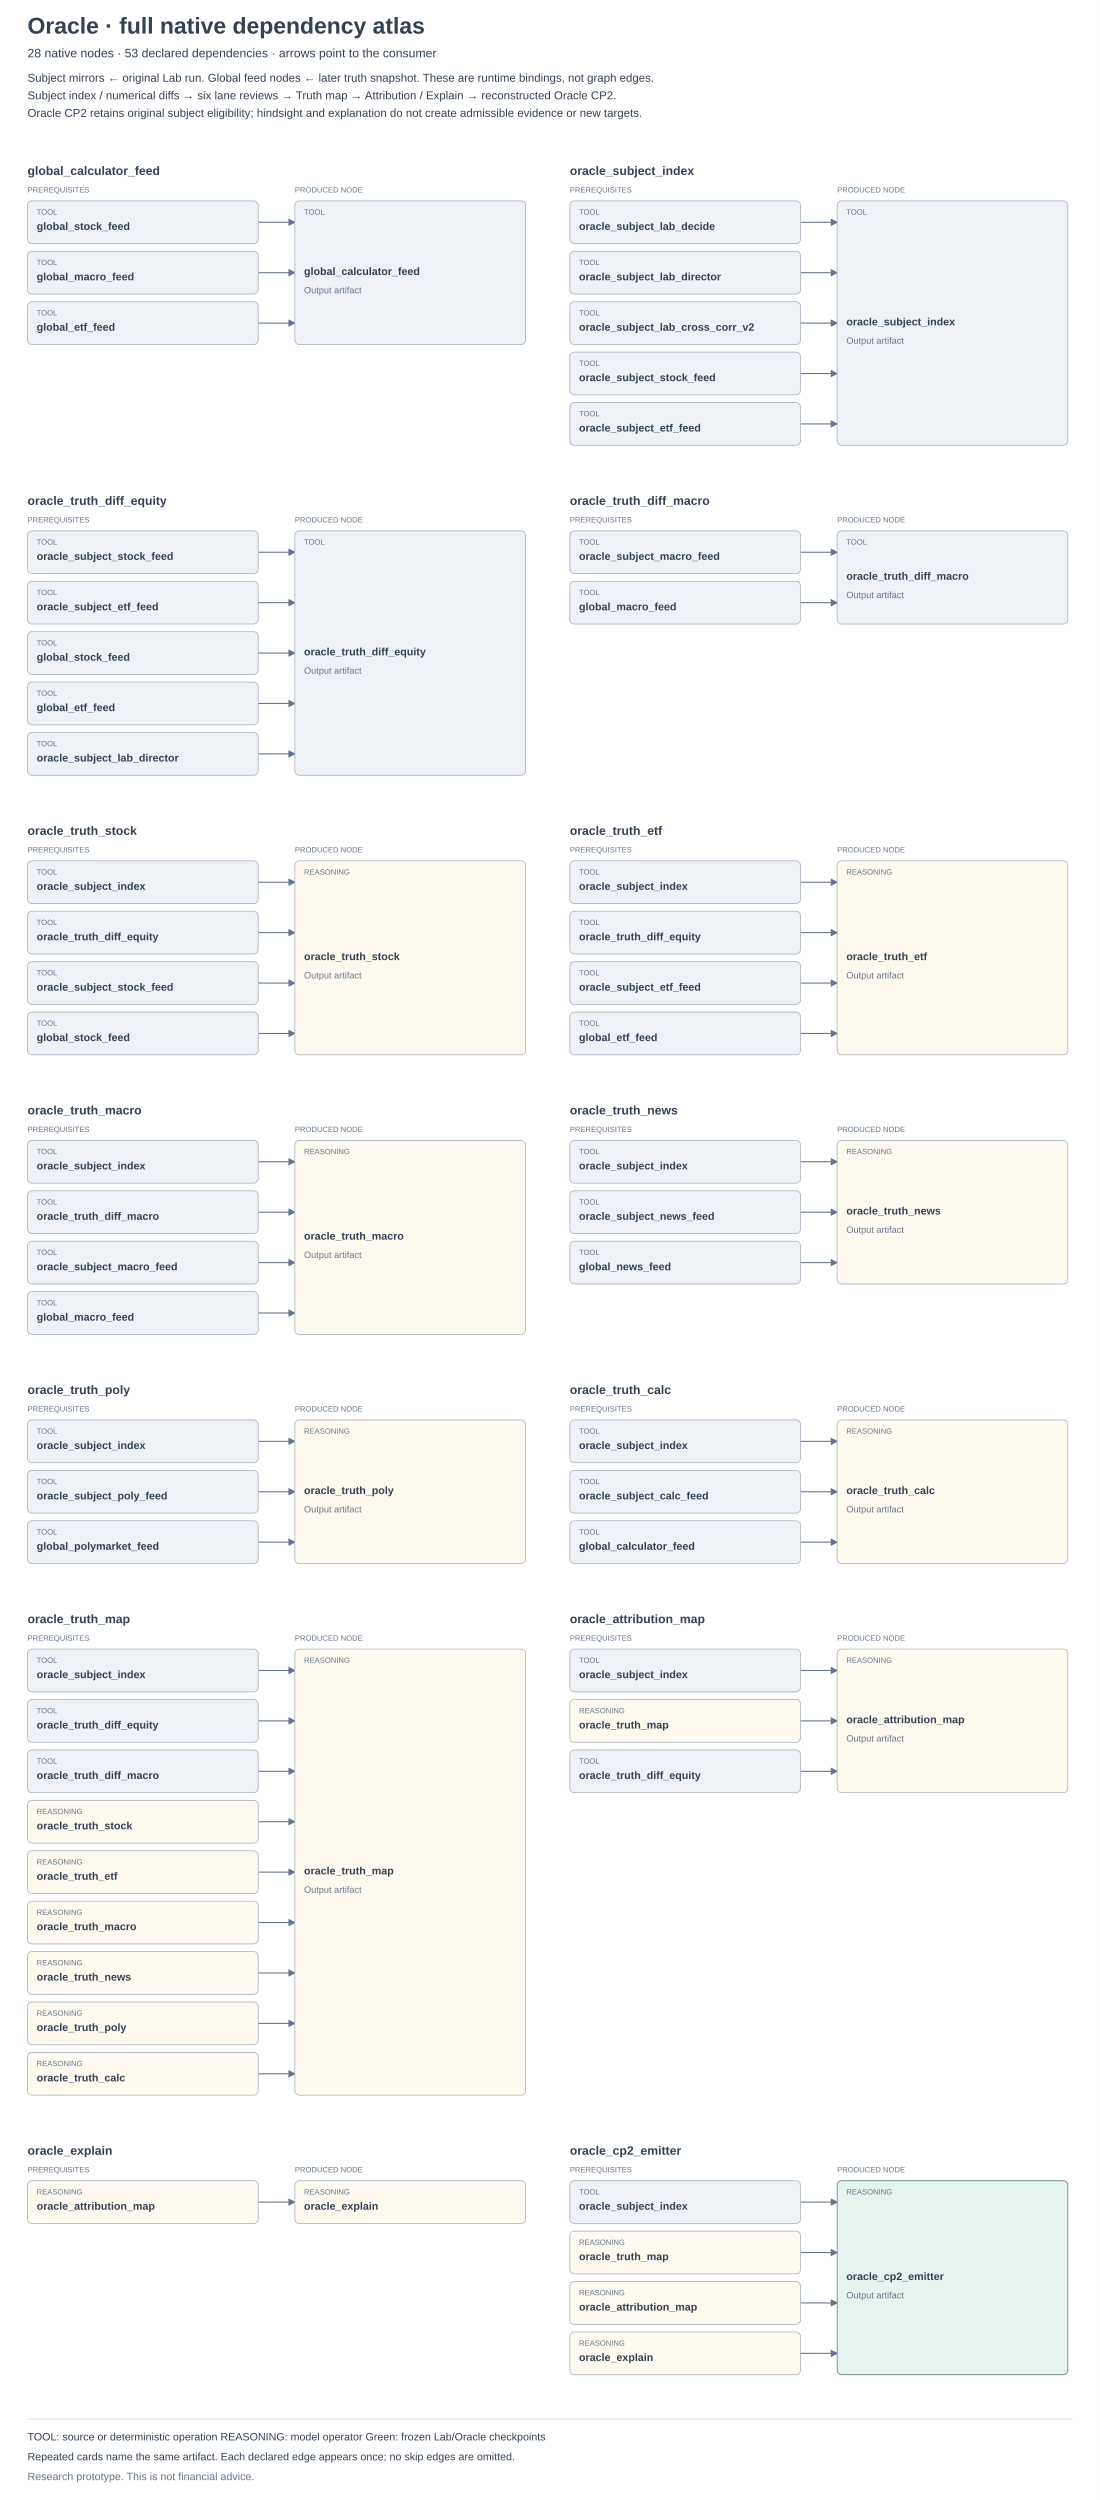
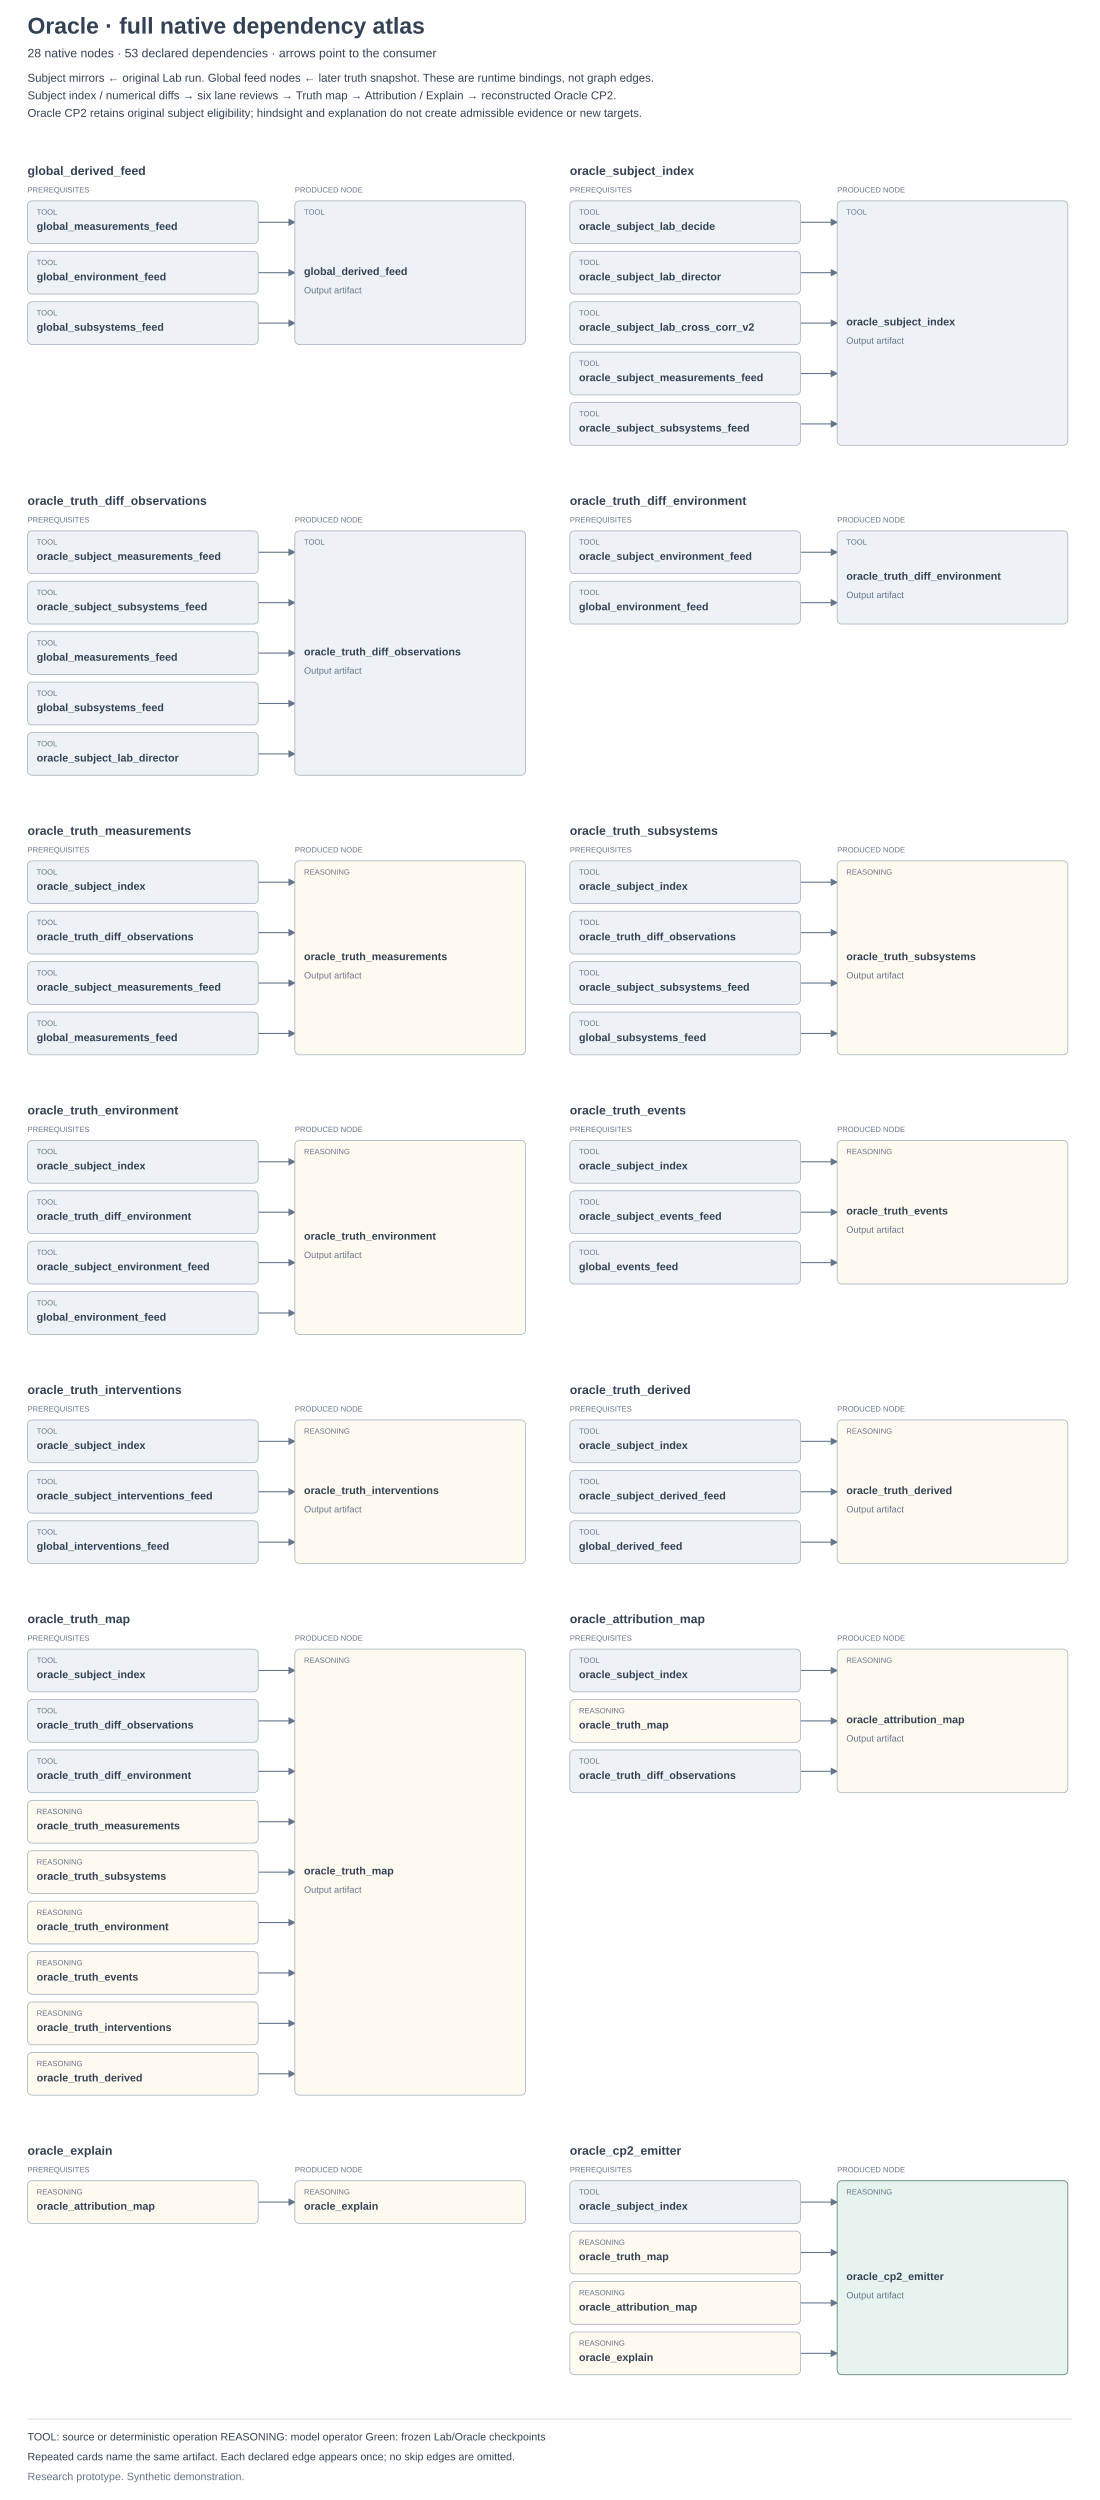
<svg xmlns="http://www.w3.org/2000/svg" width="1440" height="3273" viewBox="0 0 1440 3273" role="img" aria-labelledby="oracle-detail-title oracle-detail-desc">
  <defs>
    <marker id="arrow" markerWidth="7" markerHeight="7" refX="6" refY="3.5" orient="auto">
      <path d="M 0 0 L 7 3.5 L 0 7 Z" fill="#64748b" />
    </marker>
  </defs>
  <style>text{font-family:Arial,Helvetica,sans-serif}.dependency{fill:none;stroke:#64748b;stroke-width:1.4}.dependency:hover{stroke:#145b48;stroke-width:3}</style>
  <rect width="1440" height="3273" fill="#ffffff" />
  <text x="36" y="44" font-size="30" font-weight="600" fill="#334155">Oracle · full native dependency atlas</text>
  <text x="36" y="75" font-size="16" font-weight="normal" fill="#334155">28 native nodes · 53 declared dependencies · arrows point to the consumer</text>
  <text x="36" y="107" font-size="15" font-weight="normal" fill="#334155">Subject mirrors ← original Lab run. Global feed nodes ← later truth snapshot. These are runtime bindings, not graph edges.</text>
  <text x="36" y="130" font-size="15" font-weight="normal" fill="#334155">Subject index / numerical diffs → six lane reviews → Truth map → Attribution / Explain → reconstructed Oracle CP2.</text>
  <text x="36" y="153" font-size="15" font-weight="normal" fill="#334155">Oracle CP2 retains original subject eligibility; hindsight and explanation do not create admissible evidence or new targets.</text>
-   <text x="36" y="229" font-size="16" font-weight="600" fill="#334155">global_calculator_feed</text>
+   <text x="36" y="229" font-size="16" font-weight="600" fill="#334155">global_derived_feed</text>
  <text x="36" y="252" font-size="10" font-weight="normal" fill="#64748b">PREREQUISITES</text>
  <text x="386" y="252" font-size="10" font-weight="normal" fill="#64748b">PRODUCED NODE</text>
-   <path data-from="global_stock_feed" data-to="global_calculator_feed" d="M 338 291 H 386" class="dependency" marker-end="url(#arrow)" />
-   <path data-from="global_macro_feed" data-to="global_calculator_feed" d="M 338 357 H 386" class="dependency" marker-end="url(#arrow)" />
-   <path data-from="global_etf_feed" data-to="global_calculator_feed" d="M 338 423 H 386" class="dependency" marker-end="url(#arrow)" />
-   <g data-node="global_stock_feed">
+   <path data-from="global_measurements_feed" data-to="global_derived_feed" d="M 338 291 H 386" class="dependency" marker-end="url(#arrow)" />
+   <path data-from="global_environment_feed" data-to="global_derived_feed" d="M 338 357 H 386" class="dependency" marker-end="url(#arrow)" />
+   <path data-from="global_subsystems_feed" data-to="global_derived_feed" d="M 338 423 H 386" class="dependency" marker-end="url(#arrow)" />
+   <g data-node="global_measurements_feed">
    <rect x="36" y="263" width="302" height="56" rx="6" fill="#eef2f6" stroke="#a5afbd" />
    <text x="48" y="281" font-size="10" font-weight="normal" fill="#64748b">TOOL</text>
-     <text x="48" y="301.0" font-size="14" font-weight="600" fill="#334155">global_stock_feed</text>
-   </g>
-   <g data-node="global_macro_feed">
+     <text x="48" y="301.0" font-size="14" font-weight="600" fill="#334155">global_measurements_feed</text>
+   </g>
+   <g data-node="global_environment_feed">
    <rect x="36" y="329" width="302" height="56" rx="6" fill="#eef2f6" stroke="#a5afbd" />
    <text x="48" y="347" font-size="10" font-weight="normal" fill="#64748b">TOOL</text>
-     <text x="48" y="367.0" font-size="14" font-weight="600" fill="#334155">global_macro_feed</text>
-   </g>
-   <g data-node="global_etf_feed">
+     <text x="48" y="367.0" font-size="14" font-weight="600" fill="#334155">global_environment_feed</text>
+   </g>
+   <g data-node="global_subsystems_feed">
    <rect x="36" y="395" width="302" height="56" rx="6" fill="#eef2f6" stroke="#a5afbd" />
    <text x="48" y="413" font-size="10" font-weight="normal" fill="#64748b">TOOL</text>
-     <text x="48" y="433.0" font-size="14" font-weight="600" fill="#334155">global_etf_feed</text>
-   </g>
-   <g data-node="global_calculator_feed">
+     <text x="48" y="433.0" font-size="14" font-weight="600" fill="#334155">global_subsystems_feed</text>
+   </g>
+   <g data-node="global_derived_feed">
    <rect x="386" y="263" width="302" height="188" rx="6" fill="#eef2f6" stroke="#a5afbd" />
    <text x="398" y="281" font-size="10" font-weight="normal" fill="#64748b">TOOL</text>
-     <text x="398" y="360.0" font-size="14" font-weight="600" fill="#334155">global_calculator_feed</text>
+     <text x="398" y="360.0" font-size="14" font-weight="600" fill="#334155">global_derived_feed</text>
    <text x="398" y="384.0" font-size="12" font-weight="normal" fill="#64748b">Output artifact</text>
  </g>
  <text x="746" y="229" font-size="16" font-weight="600" fill="#334155">oracle_subject_index</text>
  <text x="746" y="252" font-size="10" font-weight="normal" fill="#64748b">PREREQUISITES</text>
  <text x="1096" y="252" font-size="10" font-weight="normal" fill="#64748b">PRODUCED NODE</text>
  <path data-from="oracle_subject_lab_decide" data-to="oracle_subject_index" d="M 1048 291 H 1096" class="dependency" marker-end="url(#arrow)" />
  <path data-from="oracle_subject_lab_director" data-to="oracle_subject_index" d="M 1048 357 H 1096" class="dependency" marker-end="url(#arrow)" />
  <path data-from="oracle_subject_lab_cross_corr_v2" data-to="oracle_subject_index" d="M 1048 423 H 1096" class="dependency" marker-end="url(#arrow)" />
-   <path data-from="oracle_subject_stock_feed" data-to="oracle_subject_index" d="M 1048 489 H 1096" class="dependency" marker-end="url(#arrow)" />
-   <path data-from="oracle_subject_etf_feed" data-to="oracle_subject_index" d="M 1048 555 H 1096" class="dependency" marker-end="url(#arrow)" />
+   <path data-from="oracle_subject_measurements_feed" data-to="oracle_subject_index" d="M 1048 489 H 1096" class="dependency" marker-end="url(#arrow)" />
+   <path data-from="oracle_subject_subsystems_feed" data-to="oracle_subject_index" d="M 1048 555 H 1096" class="dependency" marker-end="url(#arrow)" />
  <g data-node="oracle_subject_lab_decide">
    <rect x="746" y="263" width="302" height="56" rx="6" fill="#eef2f6" stroke="#a5afbd" />
    <text x="758" y="281" font-size="10" font-weight="normal" fill="#64748b">TOOL</text>
    <text x="758" y="301.0" font-size="14" font-weight="600" fill="#334155">oracle_subject_lab_decide</text>
  </g>
  <g data-node="oracle_subject_lab_director">
    <rect x="746" y="329" width="302" height="56" rx="6" fill="#eef2f6" stroke="#a5afbd" />
    <text x="758" y="347" font-size="10" font-weight="normal" fill="#64748b">TOOL</text>
    <text x="758" y="367.0" font-size="14" font-weight="600" fill="#334155">oracle_subject_lab_director</text>
  </g>
  <g data-node="oracle_subject_lab_cross_corr_v2">
    <rect x="746" y="395" width="302" height="56" rx="6" fill="#eef2f6" stroke="#a5afbd" />
    <text x="758" y="413" font-size="10" font-weight="normal" fill="#64748b">TOOL</text>
    <text x="758" y="433.0" font-size="14" font-weight="600" fill="#334155">oracle_subject_lab_cross_corr_v2</text>
  </g>
-   <g data-node="oracle_subject_stock_feed">
+   <g data-node="oracle_subject_measurements_feed">
    <rect x="746" y="461" width="302" height="56" rx="6" fill="#eef2f6" stroke="#a5afbd" />
    <text x="758" y="479" font-size="10" font-weight="normal" fill="#64748b">TOOL</text>
-     <text x="758" y="499.0" font-size="14" font-weight="600" fill="#334155">oracle_subject_stock_feed</text>
-   </g>
-   <g data-node="oracle_subject_etf_feed">
+     <text x="758" y="499.0" font-size="14" font-weight="600" fill="#334155">oracle_subject_measurements_feed</text>
+   </g>
+   <g data-node="oracle_subject_subsystems_feed">
    <rect x="746" y="527" width="302" height="56" rx="6" fill="#eef2f6" stroke="#a5afbd" />
    <text x="758" y="545" font-size="10" font-weight="normal" fill="#64748b">TOOL</text>
-     <text x="758" y="565.0" font-size="14" font-weight="600" fill="#334155">oracle_subject_etf_feed</text>
+     <text x="758" y="565.0" font-size="14" font-weight="600" fill="#334155">oracle_subject_subsystems_feed</text>
  </g>
  <g data-node="oracle_subject_index">
    <rect x="1096" y="263" width="302" height="320" rx="6" fill="#eef2f6" stroke="#a5afbd" />
    <text x="1108" y="281" font-size="10" font-weight="normal" fill="#64748b">TOOL</text>
    <text x="1108" y="426.0" font-size="14" font-weight="600" fill="#334155">oracle_subject_index</text>
    <text x="1108" y="450.0" font-size="12" font-weight="normal" fill="#64748b">Output artifact</text>
  </g>
-   <text x="36" y="661" font-size="16" font-weight="600" fill="#334155">oracle_truth_diff_equity</text>
+   <text x="36" y="661" font-size="16" font-weight="600" fill="#334155">oracle_truth_diff_observations</text>
  <text x="36" y="684" font-size="10" font-weight="normal" fill="#64748b">PREREQUISITES</text>
  <text x="386" y="684" font-size="10" font-weight="normal" fill="#64748b">PRODUCED NODE</text>
-   <path data-from="oracle_subject_stock_feed" data-to="oracle_truth_diff_equity" d="M 338 723 H 386" class="dependency" marker-end="url(#arrow)" />
-   <path data-from="oracle_subject_etf_feed" data-to="oracle_truth_diff_equity" d="M 338 789 H 386" class="dependency" marker-end="url(#arrow)" />
-   <path data-from="global_stock_feed" data-to="oracle_truth_diff_equity" d="M 338 855 H 386" class="dependency" marker-end="url(#arrow)" />
-   <path data-from="global_etf_feed" data-to="oracle_truth_diff_equity" d="M 338 921 H 386" class="dependency" marker-end="url(#arrow)" />
-   <path data-from="oracle_subject_lab_director" data-to="oracle_truth_diff_equity" d="M 338 987 H 386" class="dependency" marker-end="url(#arrow)" />
-   <g data-node="oracle_subject_stock_feed">
+   <path data-from="oracle_subject_measurements_feed" data-to="oracle_truth_diff_observations" d="M 338 723 H 386" class="dependency" marker-end="url(#arrow)" />
+   <path data-from="oracle_subject_subsystems_feed" data-to="oracle_truth_diff_observations" d="M 338 789 H 386" class="dependency" marker-end="url(#arrow)" />
+   <path data-from="global_measurements_feed" data-to="oracle_truth_diff_observations" d="M 338 855 H 386" class="dependency" marker-end="url(#arrow)" />
+   <path data-from="global_subsystems_feed" data-to="oracle_truth_diff_observations" d="M 338 921 H 386" class="dependency" marker-end="url(#arrow)" />
+   <path data-from="oracle_subject_lab_director" data-to="oracle_truth_diff_observations" d="M 338 987 H 386" class="dependency" marker-end="url(#arrow)" />
+   <g data-node="oracle_subject_measurements_feed">
    <rect x="36" y="695" width="302" height="56" rx="6" fill="#eef2f6" stroke="#a5afbd" />
    <text x="48" y="713" font-size="10" font-weight="normal" fill="#64748b">TOOL</text>
-     <text x="48" y="733.0" font-size="14" font-weight="600" fill="#334155">oracle_subject_stock_feed</text>
-   </g>
-   <g data-node="oracle_subject_etf_feed">
+     <text x="48" y="733.0" font-size="14" font-weight="600" fill="#334155">oracle_subject_measurements_feed</text>
+   </g>
+   <g data-node="oracle_subject_subsystems_feed">
    <rect x="36" y="761" width="302" height="56" rx="6" fill="#eef2f6" stroke="#a5afbd" />
    <text x="48" y="779" font-size="10" font-weight="normal" fill="#64748b">TOOL</text>
-     <text x="48" y="799.0" font-size="14" font-weight="600" fill="#334155">oracle_subject_etf_feed</text>
-   </g>
-   <g data-node="global_stock_feed">
+     <text x="48" y="799.0" font-size="14" font-weight="600" fill="#334155">oracle_subject_subsystems_feed</text>
+   </g>
+   <g data-node="global_measurements_feed">
    <rect x="36" y="827" width="302" height="56" rx="6" fill="#eef2f6" stroke="#a5afbd" />
    <text x="48" y="845" font-size="10" font-weight="normal" fill="#64748b">TOOL</text>
-     <text x="48" y="865.0" font-size="14" font-weight="600" fill="#334155">global_stock_feed</text>
-   </g>
-   <g data-node="global_etf_feed">
+     <text x="48" y="865.0" font-size="14" font-weight="600" fill="#334155">global_measurements_feed</text>
+   </g>
+   <g data-node="global_subsystems_feed">
    <rect x="36" y="893" width="302" height="56" rx="6" fill="#eef2f6" stroke="#a5afbd" />
    <text x="48" y="911" font-size="10" font-weight="normal" fill="#64748b">TOOL</text>
-     <text x="48" y="931.0" font-size="14" font-weight="600" fill="#334155">global_etf_feed</text>
+     <text x="48" y="931.0" font-size="14" font-weight="600" fill="#334155">global_subsystems_feed</text>
  </g>
  <g data-node="oracle_subject_lab_director">
    <rect x="36" y="959" width="302" height="56" rx="6" fill="#eef2f6" stroke="#a5afbd" />
    <text x="48" y="977" font-size="10" font-weight="normal" fill="#64748b">TOOL</text>
    <text x="48" y="997.0" font-size="14" font-weight="600" fill="#334155">oracle_subject_lab_director</text>
  </g>
-   <g data-node="oracle_truth_diff_equity">
+   <g data-node="oracle_truth_diff_observations">
    <rect x="386" y="695" width="302" height="320" rx="6" fill="#eef2f6" stroke="#a5afbd" />
    <text x="398" y="713" font-size="10" font-weight="normal" fill="#64748b">TOOL</text>
-     <text x="398" y="858.0" font-size="14" font-weight="600" fill="#334155">oracle_truth_diff_equity</text>
+     <text x="398" y="858.0" font-size="14" font-weight="600" fill="#334155">oracle_truth_diff_observations</text>
    <text x="398" y="882.0" font-size="12" font-weight="normal" fill="#64748b">Output artifact</text>
  </g>
-   <text x="746" y="661" font-size="16" font-weight="600" fill="#334155">oracle_truth_diff_macro</text>
+   <text x="746" y="661" font-size="16" font-weight="600" fill="#334155">oracle_truth_diff_environment</text>
  <text x="746" y="684" font-size="10" font-weight="normal" fill="#64748b">PREREQUISITES</text>
  <text x="1096" y="684" font-size="10" font-weight="normal" fill="#64748b">PRODUCED NODE</text>
-   <path data-from="oracle_subject_macro_feed" data-to="oracle_truth_diff_macro" d="M 1048 723 H 1096" class="dependency" marker-end="url(#arrow)" />
-   <path data-from="global_macro_feed" data-to="oracle_truth_diff_macro" d="M 1048 789 H 1096" class="dependency" marker-end="url(#arrow)" />
-   <g data-node="oracle_subject_macro_feed">
+   <path data-from="oracle_subject_environment_feed" data-to="oracle_truth_diff_environment" d="M 1048 723 H 1096" class="dependency" marker-end="url(#arrow)" />
+   <path data-from="global_environment_feed" data-to="oracle_truth_diff_environment" d="M 1048 789 H 1096" class="dependency" marker-end="url(#arrow)" />
+   <g data-node="oracle_subject_environment_feed">
    <rect x="746" y="695" width="302" height="56" rx="6" fill="#eef2f6" stroke="#a5afbd" />
    <text x="758" y="713" font-size="10" font-weight="normal" fill="#64748b">TOOL</text>
-     <text x="758" y="733.0" font-size="14" font-weight="600" fill="#334155">oracle_subject_macro_feed</text>
-   </g>
-   <g data-node="global_macro_feed">
+     <text x="758" y="733.0" font-size="14" font-weight="600" fill="#334155">oracle_subject_environment_feed</text>
+   </g>
+   <g data-node="global_environment_feed">
    <rect x="746" y="761" width="302" height="56" rx="6" fill="#eef2f6" stroke="#a5afbd" />
    <text x="758" y="779" font-size="10" font-weight="normal" fill="#64748b">TOOL</text>
-     <text x="758" y="799.0" font-size="14" font-weight="600" fill="#334155">global_macro_feed</text>
-   </g>
-   <g data-node="oracle_truth_diff_macro">
+     <text x="758" y="799.0" font-size="14" font-weight="600" fill="#334155">global_environment_feed</text>
+   </g>
+   <g data-node="oracle_truth_diff_environment">
    <rect x="1096" y="695" width="302" height="122" rx="6" fill="#eef2f6" stroke="#a5afbd" />
    <text x="1108" y="713" font-size="10" font-weight="normal" fill="#64748b">TOOL</text>
-     <text x="1108" y="759.0" font-size="14" font-weight="600" fill="#334155">oracle_truth_diff_macro</text>
+     <text x="1108" y="759.0" font-size="14" font-weight="600" fill="#334155">oracle_truth_diff_environment</text>
    <text x="1108" y="783.0" font-size="12" font-weight="normal" fill="#64748b">Output artifact</text>
  </g>
-   <text x="36" y="1093" font-size="16" font-weight="600" fill="#334155">oracle_truth_stock</text>
+   <text x="36" y="1093" font-size="16" font-weight="600" fill="#334155">oracle_truth_measurements</text>
  <text x="36" y="1116" font-size="10" font-weight="normal" fill="#64748b">PREREQUISITES</text>
  <text x="386" y="1116" font-size="10" font-weight="normal" fill="#64748b">PRODUCED NODE</text>
-   <path data-from="oracle_subject_index" data-to="oracle_truth_stock" d="M 338 1155 H 386" class="dependency" marker-end="url(#arrow)" />
-   <path data-from="oracle_truth_diff_equity" data-to="oracle_truth_stock" d="M 338 1221 H 386" class="dependency" marker-end="url(#arrow)" />
-   <path data-from="oracle_subject_stock_feed" data-to="oracle_truth_stock" d="M 338 1287 H 386" class="dependency" marker-end="url(#arrow)" />
-   <path data-from="global_stock_feed" data-to="oracle_truth_stock" d="M 338 1353 H 386" class="dependency" marker-end="url(#arrow)" />
+   <path data-from="oracle_subject_index" data-to="oracle_truth_measurements" d="M 338 1155 H 386" class="dependency" marker-end="url(#arrow)" />
+   <path data-from="oracle_truth_diff_observations" data-to="oracle_truth_measurements" d="M 338 1221 H 386" class="dependency" marker-end="url(#arrow)" />
+   <path data-from="oracle_subject_measurements_feed" data-to="oracle_truth_measurements" d="M 338 1287 H 386" class="dependency" marker-end="url(#arrow)" />
+   <path data-from="global_measurements_feed" data-to="oracle_truth_measurements" d="M 338 1353 H 386" class="dependency" marker-end="url(#arrow)" />
  <g data-node="oracle_subject_index">
    <rect x="36" y="1127" width="302" height="56" rx="6" fill="#eef2f6" stroke="#a5afbd" />
    <text x="48" y="1145" font-size="10" font-weight="normal" fill="#64748b">TOOL</text>
    <text x="48" y="1165.0" font-size="14" font-weight="600" fill="#334155">oracle_subject_index</text>
  </g>
-   <g data-node="oracle_truth_diff_equity">
+   <g data-node="oracle_truth_diff_observations">
    <rect x="36" y="1193" width="302" height="56" rx="6" fill="#eef2f6" stroke="#a5afbd" />
    <text x="48" y="1211" font-size="10" font-weight="normal" fill="#64748b">TOOL</text>
-     <text x="48" y="1231.0" font-size="14" font-weight="600" fill="#334155">oracle_truth_diff_equity</text>
-   </g>
-   <g data-node="oracle_subject_stock_feed">
+     <text x="48" y="1231.0" font-size="14" font-weight="600" fill="#334155">oracle_truth_diff_observations</text>
+   </g>
+   <g data-node="oracle_subject_measurements_feed">
    <rect x="36" y="1259" width="302" height="56" rx="6" fill="#eef2f6" stroke="#a5afbd" />
    <text x="48" y="1277" font-size="10" font-weight="normal" fill="#64748b">TOOL</text>
-     <text x="48" y="1297.0" font-size="14" font-weight="600" fill="#334155">oracle_subject_stock_feed</text>
-   </g>
-   <g data-node="global_stock_feed">
+     <text x="48" y="1297.0" font-size="14" font-weight="600" fill="#334155">oracle_subject_measurements_feed</text>
+   </g>
+   <g data-node="global_measurements_feed">
    <rect x="36" y="1325" width="302" height="56" rx="6" fill="#eef2f6" stroke="#a5afbd" />
    <text x="48" y="1343" font-size="10" font-weight="normal" fill="#64748b">TOOL</text>
-     <text x="48" y="1363.0" font-size="14" font-weight="600" fill="#334155">global_stock_feed</text>
-   </g>
-   <g data-node="oracle_truth_stock">
+     <text x="48" y="1363.0" font-size="14" font-weight="600" fill="#334155">global_measurements_feed</text>
+   </g>
+   <g data-node="oracle_truth_measurements">
    <rect x="386" y="1127" width="302" height="254" rx="6" fill="#fffaf0" stroke="#a5afbd" />
    <text x="398" y="1145" font-size="10" font-weight="normal" fill="#64748b">REASONING</text>
-     <text x="398" y="1257.0" font-size="14" font-weight="600" fill="#334155">oracle_truth_stock</text>
+     <text x="398" y="1257.0" font-size="14" font-weight="600" fill="#334155">oracle_truth_measurements</text>
    <text x="398" y="1281.0" font-size="12" font-weight="normal" fill="#64748b">Output artifact</text>
  </g>
-   <text x="746" y="1093" font-size="16" font-weight="600" fill="#334155">oracle_truth_etf</text>
+   <text x="746" y="1093" font-size="16" font-weight="600" fill="#334155">oracle_truth_subsystems</text>
  <text x="746" y="1116" font-size="10" font-weight="normal" fill="#64748b">PREREQUISITES</text>
  <text x="1096" y="1116" font-size="10" font-weight="normal" fill="#64748b">PRODUCED NODE</text>
-   <path data-from="oracle_subject_index" data-to="oracle_truth_etf" d="M 1048 1155 H 1096" class="dependency" marker-end="url(#arrow)" />
-   <path data-from="oracle_truth_diff_equity" data-to="oracle_truth_etf" d="M 1048 1221 H 1096" class="dependency" marker-end="url(#arrow)" />
-   <path data-from="oracle_subject_etf_feed" data-to="oracle_truth_etf" d="M 1048 1287 H 1096" class="dependency" marker-end="url(#arrow)" />
-   <path data-from="global_etf_feed" data-to="oracle_truth_etf" d="M 1048 1353 H 1096" class="dependency" marker-end="url(#arrow)" />
+   <path data-from="oracle_subject_index" data-to="oracle_truth_subsystems" d="M 1048 1155 H 1096" class="dependency" marker-end="url(#arrow)" />
+   <path data-from="oracle_truth_diff_observations" data-to="oracle_truth_subsystems" d="M 1048 1221 H 1096" class="dependency" marker-end="url(#arrow)" />
+   <path data-from="oracle_subject_subsystems_feed" data-to="oracle_truth_subsystems" d="M 1048 1287 H 1096" class="dependency" marker-end="url(#arrow)" />
+   <path data-from="global_subsystems_feed" data-to="oracle_truth_subsystems" d="M 1048 1353 H 1096" class="dependency" marker-end="url(#arrow)" />
  <g data-node="oracle_subject_index">
    <rect x="746" y="1127" width="302" height="56" rx="6" fill="#eef2f6" stroke="#a5afbd" />
    <text x="758" y="1145" font-size="10" font-weight="normal" fill="#64748b">TOOL</text>
    <text x="758" y="1165.0" font-size="14" font-weight="600" fill="#334155">oracle_subject_index</text>
  </g>
-   <g data-node="oracle_truth_diff_equity">
+   <g data-node="oracle_truth_diff_observations">
    <rect x="746" y="1193" width="302" height="56" rx="6" fill="#eef2f6" stroke="#a5afbd" />
    <text x="758" y="1211" font-size="10" font-weight="normal" fill="#64748b">TOOL</text>
-     <text x="758" y="1231.0" font-size="14" font-weight="600" fill="#334155">oracle_truth_diff_equity</text>
-   </g>
-   <g data-node="oracle_subject_etf_feed">
+     <text x="758" y="1231.0" font-size="14" font-weight="600" fill="#334155">oracle_truth_diff_observations</text>
+   </g>
+   <g data-node="oracle_subject_subsystems_feed">
    <rect x="746" y="1259" width="302" height="56" rx="6" fill="#eef2f6" stroke="#a5afbd" />
    <text x="758" y="1277" font-size="10" font-weight="normal" fill="#64748b">TOOL</text>
-     <text x="758" y="1297.0" font-size="14" font-weight="600" fill="#334155">oracle_subject_etf_feed</text>
-   </g>
-   <g data-node="global_etf_feed">
+     <text x="758" y="1297.0" font-size="14" font-weight="600" fill="#334155">oracle_subject_subsystems_feed</text>
+   </g>
+   <g data-node="global_subsystems_feed">
    <rect x="746" y="1325" width="302" height="56" rx="6" fill="#eef2f6" stroke="#a5afbd" />
    <text x="758" y="1343" font-size="10" font-weight="normal" fill="#64748b">TOOL</text>
-     <text x="758" y="1363.0" font-size="14" font-weight="600" fill="#334155">global_etf_feed</text>
-   </g>
-   <g data-node="oracle_truth_etf">
+     <text x="758" y="1363.0" font-size="14" font-weight="600" fill="#334155">global_subsystems_feed</text>
+   </g>
+   <g data-node="oracle_truth_subsystems">
    <rect x="1096" y="1127" width="302" height="254" rx="6" fill="#fffaf0" stroke="#a5afbd" />
    <text x="1108" y="1145" font-size="10" font-weight="normal" fill="#64748b">REASONING</text>
-     <text x="1108" y="1257.0" font-size="14" font-weight="600" fill="#334155">oracle_truth_etf</text>
+     <text x="1108" y="1257.0" font-size="14" font-weight="600" fill="#334155">oracle_truth_subsystems</text>
    <text x="1108" y="1281.0" font-size="12" font-weight="normal" fill="#64748b">Output artifact</text>
  </g>
-   <text x="36" y="1459" font-size="16" font-weight="600" fill="#334155">oracle_truth_macro</text>
+   <text x="36" y="1459" font-size="16" font-weight="600" fill="#334155">oracle_truth_environment</text>
  <text x="36" y="1482" font-size="10" font-weight="normal" fill="#64748b">PREREQUISITES</text>
  <text x="386" y="1482" font-size="10" font-weight="normal" fill="#64748b">PRODUCED NODE</text>
-   <path data-from="oracle_subject_index" data-to="oracle_truth_macro" d="M 338 1521 H 386" class="dependency" marker-end="url(#arrow)" />
-   <path data-from="oracle_truth_diff_macro" data-to="oracle_truth_macro" d="M 338 1587 H 386" class="dependency" marker-end="url(#arrow)" />
-   <path data-from="oracle_subject_macro_feed" data-to="oracle_truth_macro" d="M 338 1653 H 386" class="dependency" marker-end="url(#arrow)" />
-   <path data-from="global_macro_feed" data-to="oracle_truth_macro" d="M 338 1719 H 386" class="dependency" marker-end="url(#arrow)" />
+   <path data-from="oracle_subject_index" data-to="oracle_truth_environment" d="M 338 1521 H 386" class="dependency" marker-end="url(#arrow)" />
+   <path data-from="oracle_truth_diff_environment" data-to="oracle_truth_environment" d="M 338 1587 H 386" class="dependency" marker-end="url(#arrow)" />
+   <path data-from="oracle_subject_environment_feed" data-to="oracle_truth_environment" d="M 338 1653 H 386" class="dependency" marker-end="url(#arrow)" />
+   <path data-from="global_environment_feed" data-to="oracle_truth_environment" d="M 338 1719 H 386" class="dependency" marker-end="url(#arrow)" />
  <g data-node="oracle_subject_index">
    <rect x="36" y="1493" width="302" height="56" rx="6" fill="#eef2f6" stroke="#a5afbd" />
    <text x="48" y="1511" font-size="10" font-weight="normal" fill="#64748b">TOOL</text>
    <text x="48" y="1531.0" font-size="14" font-weight="600" fill="#334155">oracle_subject_index</text>
  </g>
-   <g data-node="oracle_truth_diff_macro">
+   <g data-node="oracle_truth_diff_environment">
    <rect x="36" y="1559" width="302" height="56" rx="6" fill="#eef2f6" stroke="#a5afbd" />
    <text x="48" y="1577" font-size="10" font-weight="normal" fill="#64748b">TOOL</text>
-     <text x="48" y="1597.0" font-size="14" font-weight="600" fill="#334155">oracle_truth_diff_macro</text>
-   </g>
-   <g data-node="oracle_subject_macro_feed">
+     <text x="48" y="1597.0" font-size="14" font-weight="600" fill="#334155">oracle_truth_diff_environment</text>
+   </g>
+   <g data-node="oracle_subject_environment_feed">
    <rect x="36" y="1625" width="302" height="56" rx="6" fill="#eef2f6" stroke="#a5afbd" />
    <text x="48" y="1643" font-size="10" font-weight="normal" fill="#64748b">TOOL</text>
-     <text x="48" y="1663.0" font-size="14" font-weight="600" fill="#334155">oracle_subject_macro_feed</text>
-   </g>
-   <g data-node="global_macro_feed">
+     <text x="48" y="1663.0" font-size="14" font-weight="600" fill="#334155">oracle_subject_environment_feed</text>
+   </g>
+   <g data-node="global_environment_feed">
    <rect x="36" y="1691" width="302" height="56" rx="6" fill="#eef2f6" stroke="#a5afbd" />
    <text x="48" y="1709" font-size="10" font-weight="normal" fill="#64748b">TOOL</text>
-     <text x="48" y="1729.0" font-size="14" font-weight="600" fill="#334155">global_macro_feed</text>
-   </g>
-   <g data-node="oracle_truth_macro">
+     <text x="48" y="1729.0" font-size="14" font-weight="600" fill="#334155">global_environment_feed</text>
+   </g>
+   <g data-node="oracle_truth_environment">
    <rect x="386" y="1493" width="302" height="254" rx="6" fill="#fffaf0" stroke="#a5afbd" />
    <text x="398" y="1511" font-size="10" font-weight="normal" fill="#64748b">REASONING</text>
-     <text x="398" y="1623.0" font-size="14" font-weight="600" fill="#334155">oracle_truth_macro</text>
+     <text x="398" y="1623.0" font-size="14" font-weight="600" fill="#334155">oracle_truth_environment</text>
    <text x="398" y="1647.0" font-size="12" font-weight="normal" fill="#64748b">Output artifact</text>
  </g>
-   <text x="746" y="1459" font-size="16" font-weight="600" fill="#334155">oracle_truth_news</text>
+   <text x="746" y="1459" font-size="16" font-weight="600" fill="#334155">oracle_truth_events</text>
  <text x="746" y="1482" font-size="10" font-weight="normal" fill="#64748b">PREREQUISITES</text>
  <text x="1096" y="1482" font-size="10" font-weight="normal" fill="#64748b">PRODUCED NODE</text>
-   <path data-from="oracle_subject_index" data-to="oracle_truth_news" d="M 1048 1521 H 1096" class="dependency" marker-end="url(#arrow)" />
-   <path data-from="oracle_subject_news_feed" data-to="oracle_truth_news" d="M 1048 1587 H 1096" class="dependency" marker-end="url(#arrow)" />
-   <path data-from="global_news_feed" data-to="oracle_truth_news" d="M 1048 1653 H 1096" class="dependency" marker-end="url(#arrow)" />
+   <path data-from="oracle_subject_index" data-to="oracle_truth_events" d="M 1048 1521 H 1096" class="dependency" marker-end="url(#arrow)" />
+   <path data-from="oracle_subject_events_feed" data-to="oracle_truth_events" d="M 1048 1587 H 1096" class="dependency" marker-end="url(#arrow)" />
+   <path data-from="global_events_feed" data-to="oracle_truth_events" d="M 1048 1653 H 1096" class="dependency" marker-end="url(#arrow)" />
  <g data-node="oracle_subject_index">
    <rect x="746" y="1493" width="302" height="56" rx="6" fill="#eef2f6" stroke="#a5afbd" />
    <text x="758" y="1511" font-size="10" font-weight="normal" fill="#64748b">TOOL</text>
    <text x="758" y="1531.0" font-size="14" font-weight="600" fill="#334155">oracle_subject_index</text>
  </g>
-   <g data-node="oracle_subject_news_feed">
+   <g data-node="oracle_subject_events_feed">
    <rect x="746" y="1559" width="302" height="56" rx="6" fill="#eef2f6" stroke="#a5afbd" />
    <text x="758" y="1577" font-size="10" font-weight="normal" fill="#64748b">TOOL</text>
-     <text x="758" y="1597.0" font-size="14" font-weight="600" fill="#334155">oracle_subject_news_feed</text>
-   </g>
-   <g data-node="global_news_feed">
+     <text x="758" y="1597.0" font-size="14" font-weight="600" fill="#334155">oracle_subject_events_feed</text>
+   </g>
+   <g data-node="global_events_feed">
    <rect x="746" y="1625" width="302" height="56" rx="6" fill="#eef2f6" stroke="#a5afbd" />
    <text x="758" y="1643" font-size="10" font-weight="normal" fill="#64748b">TOOL</text>
-     <text x="758" y="1663.0" font-size="14" font-weight="600" fill="#334155">global_news_feed</text>
-   </g>
-   <g data-node="oracle_truth_news">
+     <text x="758" y="1663.0" font-size="14" font-weight="600" fill="#334155">global_events_feed</text>
+   </g>
+   <g data-node="oracle_truth_events">
    <rect x="1096" y="1493" width="302" height="188" rx="6" fill="#fffaf0" stroke="#a5afbd" />
    <text x="1108" y="1511" font-size="10" font-weight="normal" fill="#64748b">REASONING</text>
-     <text x="1108" y="1590.0" font-size="14" font-weight="600" fill="#334155">oracle_truth_news</text>
+     <text x="1108" y="1590.0" font-size="14" font-weight="600" fill="#334155">oracle_truth_events</text>
    <text x="1108" y="1614.0" font-size="12" font-weight="normal" fill="#64748b">Output artifact</text>
  </g>
-   <text x="36" y="1825" font-size="16" font-weight="600" fill="#334155">oracle_truth_poly</text>
+   <text x="36" y="1825" font-size="16" font-weight="600" fill="#334155">oracle_truth_interventions</text>
  <text x="36" y="1848" font-size="10" font-weight="normal" fill="#64748b">PREREQUISITES</text>
  <text x="386" y="1848" font-size="10" font-weight="normal" fill="#64748b">PRODUCED NODE</text>
-   <path data-from="oracle_subject_index" data-to="oracle_truth_poly" d="M 338 1887 H 386" class="dependency" marker-end="url(#arrow)" />
-   <path data-from="oracle_subject_poly_feed" data-to="oracle_truth_poly" d="M 338 1953 H 386" class="dependency" marker-end="url(#arrow)" />
-   <path data-from="global_polymarket_feed" data-to="oracle_truth_poly" d="M 338 2019 H 386" class="dependency" marker-end="url(#arrow)" />
+   <path data-from="oracle_subject_index" data-to="oracle_truth_interventions" d="M 338 1887 H 386" class="dependency" marker-end="url(#arrow)" />
+   <path data-from="oracle_subject_interventions_feed" data-to="oracle_truth_interventions" d="M 338 1953 H 386" class="dependency" marker-end="url(#arrow)" />
+   <path data-from="global_interventions_feed" data-to="oracle_truth_interventions" d="M 338 2019 H 386" class="dependency" marker-end="url(#arrow)" />
  <g data-node="oracle_subject_index">
    <rect x="36" y="1859" width="302" height="56" rx="6" fill="#eef2f6" stroke="#a5afbd" />
    <text x="48" y="1877" font-size="10" font-weight="normal" fill="#64748b">TOOL</text>
    <text x="48" y="1897.0" font-size="14" font-weight="600" fill="#334155">oracle_subject_index</text>
  </g>
-   <g data-node="oracle_subject_poly_feed">
+   <g data-node="oracle_subject_interventions_feed">
    <rect x="36" y="1925" width="302" height="56" rx="6" fill="#eef2f6" stroke="#a5afbd" />
    <text x="48" y="1943" font-size="10" font-weight="normal" fill="#64748b">TOOL</text>
-     <text x="48" y="1963.0" font-size="14" font-weight="600" fill="#334155">oracle_subject_poly_feed</text>
-   </g>
-   <g data-node="global_polymarket_feed">
+     <text x="48" y="1963.0" font-size="14" font-weight="600" fill="#334155">oracle_subject_interventions_feed</text>
+   </g>
+   <g data-node="global_interventions_feed">
    <rect x="36" y="1991" width="302" height="56" rx="6" fill="#eef2f6" stroke="#a5afbd" />
    <text x="48" y="2009" font-size="10" font-weight="normal" fill="#64748b">TOOL</text>
-     <text x="48" y="2029.0" font-size="14" font-weight="600" fill="#334155">global_polymarket_feed</text>
-   </g>
-   <g data-node="oracle_truth_poly">
+     <text x="48" y="2029.0" font-size="14" font-weight="600" fill="#334155">global_interventions_feed</text>
+   </g>
+   <g data-node="oracle_truth_interventions">
    <rect x="386" y="1859" width="302" height="188" rx="6" fill="#fffaf0" stroke="#a5afbd" />
    <text x="398" y="1877" font-size="10" font-weight="normal" fill="#64748b">REASONING</text>
-     <text x="398" y="1956.0" font-size="14" font-weight="600" fill="#334155">oracle_truth_poly</text>
+     <text x="398" y="1956.0" font-size="14" font-weight="600" fill="#334155">oracle_truth_interventions</text>
    <text x="398" y="1980.0" font-size="12" font-weight="normal" fill="#64748b">Output artifact</text>
  </g>
-   <text x="746" y="1825" font-size="16" font-weight="600" fill="#334155">oracle_truth_calc</text>
+   <text x="746" y="1825" font-size="16" font-weight="600" fill="#334155">oracle_truth_derived</text>
  <text x="746" y="1848" font-size="10" font-weight="normal" fill="#64748b">PREREQUISITES</text>
  <text x="1096" y="1848" font-size="10" font-weight="normal" fill="#64748b">PRODUCED NODE</text>
-   <path data-from="oracle_subject_index" data-to="oracle_truth_calc" d="M 1048 1887 H 1096" class="dependency" marker-end="url(#arrow)" />
-   <path data-from="oracle_subject_calc_feed" data-to="oracle_truth_calc" d="M 1048 1953 H 1096" class="dependency" marker-end="url(#arrow)" />
-   <path data-from="global_calculator_feed" data-to="oracle_truth_calc" d="M 1048 2019 H 1096" class="dependency" marker-end="url(#arrow)" />
+   <path data-from="oracle_subject_index" data-to="oracle_truth_derived" d="M 1048 1887 H 1096" class="dependency" marker-end="url(#arrow)" />
+   <path data-from="oracle_subject_derived_feed" data-to="oracle_truth_derived" d="M 1048 1953 H 1096" class="dependency" marker-end="url(#arrow)" />
+   <path data-from="global_derived_feed" data-to="oracle_truth_derived" d="M 1048 2019 H 1096" class="dependency" marker-end="url(#arrow)" />
  <g data-node="oracle_subject_index">
    <rect x="746" y="1859" width="302" height="56" rx="6" fill="#eef2f6" stroke="#a5afbd" />
    <text x="758" y="1877" font-size="10" font-weight="normal" fill="#64748b">TOOL</text>
    <text x="758" y="1897.0" font-size="14" font-weight="600" fill="#334155">oracle_subject_index</text>
  </g>
-   <g data-node="oracle_subject_calc_feed">
+   <g data-node="oracle_subject_derived_feed">
    <rect x="746" y="1925" width="302" height="56" rx="6" fill="#eef2f6" stroke="#a5afbd" />
    <text x="758" y="1943" font-size="10" font-weight="normal" fill="#64748b">TOOL</text>
-     <text x="758" y="1963.0" font-size="14" font-weight="600" fill="#334155">oracle_subject_calc_feed</text>
-   </g>
-   <g data-node="global_calculator_feed">
+     <text x="758" y="1963.0" font-size="14" font-weight="600" fill="#334155">oracle_subject_derived_feed</text>
+   </g>
+   <g data-node="global_derived_feed">
    <rect x="746" y="1991" width="302" height="56" rx="6" fill="#eef2f6" stroke="#a5afbd" />
    <text x="758" y="2009" font-size="10" font-weight="normal" fill="#64748b">TOOL</text>
-     <text x="758" y="2029.0" font-size="14" font-weight="600" fill="#334155">global_calculator_feed</text>
-   </g>
-   <g data-node="oracle_truth_calc">
+     <text x="758" y="2029.0" font-size="14" font-weight="600" fill="#334155">global_derived_feed</text>
+   </g>
+   <g data-node="oracle_truth_derived">
    <rect x="1096" y="1859" width="302" height="188" rx="6" fill="#fffaf0" stroke="#a5afbd" />
    <text x="1108" y="1877" font-size="10" font-weight="normal" fill="#64748b">REASONING</text>
-     <text x="1108" y="1956.0" font-size="14" font-weight="600" fill="#334155">oracle_truth_calc</text>
+     <text x="1108" y="1956.0" font-size="14" font-weight="600" fill="#334155">oracle_truth_derived</text>
    <text x="1108" y="1980.0" font-size="12" font-weight="normal" fill="#64748b">Output artifact</text>
  </g>
  <text x="36" y="2125" font-size="16" font-weight="600" fill="#334155">oracle_truth_map</text>
  <text x="36" y="2148" font-size="10" font-weight="normal" fill="#64748b">PREREQUISITES</text>
  <text x="386" y="2148" font-size="10" font-weight="normal" fill="#64748b">PRODUCED NODE</text>
  <path data-from="oracle_subject_index" data-to="oracle_truth_map" d="M 338 2187 H 386" class="dependency" marker-end="url(#arrow)" />
-   <path data-from="oracle_truth_diff_equity" data-to="oracle_truth_map" d="M 338 2253 H 386" class="dependency" marker-end="url(#arrow)" />
-   <path data-from="oracle_truth_diff_macro" data-to="oracle_truth_map" d="M 338 2319 H 386" class="dependency" marker-end="url(#arrow)" />
-   <path data-from="oracle_truth_stock" data-to="oracle_truth_map" d="M 338 2385 H 386" class="dependency" marker-end="url(#arrow)" />
-   <path data-from="oracle_truth_etf" data-to="oracle_truth_map" d="M 338 2451 H 386" class="dependency" marker-end="url(#arrow)" />
-   <path data-from="oracle_truth_macro" data-to="oracle_truth_map" d="M 338 2517 H 386" class="dependency" marker-end="url(#arrow)" />
-   <path data-from="oracle_truth_news" data-to="oracle_truth_map" d="M 338 2583 H 386" class="dependency" marker-end="url(#arrow)" />
-   <path data-from="oracle_truth_poly" data-to="oracle_truth_map" d="M 338 2649 H 386" class="dependency" marker-end="url(#arrow)" />
-   <path data-from="oracle_truth_calc" data-to="oracle_truth_map" d="M 338 2715 H 386" class="dependency" marker-end="url(#arrow)" />
+   <path data-from="oracle_truth_diff_observations" data-to="oracle_truth_map" d="M 338 2253 H 386" class="dependency" marker-end="url(#arrow)" />
+   <path data-from="oracle_truth_diff_environment" data-to="oracle_truth_map" d="M 338 2319 H 386" class="dependency" marker-end="url(#arrow)" />
+   <path data-from="oracle_truth_measurements" data-to="oracle_truth_map" d="M 338 2385 H 386" class="dependency" marker-end="url(#arrow)" />
+   <path data-from="oracle_truth_subsystems" data-to="oracle_truth_map" d="M 338 2451 H 386" class="dependency" marker-end="url(#arrow)" />
+   <path data-from="oracle_truth_environment" data-to="oracle_truth_map" d="M 338 2517 H 386" class="dependency" marker-end="url(#arrow)" />
+   <path data-from="oracle_truth_events" data-to="oracle_truth_map" d="M 338 2583 H 386" class="dependency" marker-end="url(#arrow)" />
+   <path data-from="oracle_truth_interventions" data-to="oracle_truth_map" d="M 338 2649 H 386" class="dependency" marker-end="url(#arrow)" />
+   <path data-from="oracle_truth_derived" data-to="oracle_truth_map" d="M 338 2715 H 386" class="dependency" marker-end="url(#arrow)" />
  <g data-node="oracle_subject_index">
    <rect x="36" y="2159" width="302" height="56" rx="6" fill="#eef2f6" stroke="#a5afbd" />
    <text x="48" y="2177" font-size="10" font-weight="normal" fill="#64748b">TOOL</text>
    <text x="48" y="2197.0" font-size="14" font-weight="600" fill="#334155">oracle_subject_index</text>
  </g>
-   <g data-node="oracle_truth_diff_equity">
+   <g data-node="oracle_truth_diff_observations">
    <rect x="36" y="2225" width="302" height="56" rx="6" fill="#eef2f6" stroke="#a5afbd" />
    <text x="48" y="2243" font-size="10" font-weight="normal" fill="#64748b">TOOL</text>
-     <text x="48" y="2263.0" font-size="14" font-weight="600" fill="#334155">oracle_truth_diff_equity</text>
-   </g>
-   <g data-node="oracle_truth_diff_macro">
+     <text x="48" y="2263.0" font-size="14" font-weight="600" fill="#334155">oracle_truth_diff_observations</text>
+   </g>
+   <g data-node="oracle_truth_diff_environment">
    <rect x="36" y="2291" width="302" height="56" rx="6" fill="#eef2f6" stroke="#a5afbd" />
    <text x="48" y="2309" font-size="10" font-weight="normal" fill="#64748b">TOOL</text>
-     <text x="48" y="2329.0" font-size="14" font-weight="600" fill="#334155">oracle_truth_diff_macro</text>
-   </g>
-   <g data-node="oracle_truth_stock">
+     <text x="48" y="2329.0" font-size="14" font-weight="600" fill="#334155">oracle_truth_diff_environment</text>
+   </g>
+   <g data-node="oracle_truth_measurements">
    <rect x="36" y="2357" width="302" height="56" rx="6" fill="#fffaf0" stroke="#a5afbd" />
    <text x="48" y="2375" font-size="10" font-weight="normal" fill="#64748b">REASONING</text>
-     <text x="48" y="2395.0" font-size="14" font-weight="600" fill="#334155">oracle_truth_stock</text>
-   </g>
-   <g data-node="oracle_truth_etf">
+     <text x="48" y="2395.0" font-size="14" font-weight="600" fill="#334155">oracle_truth_measurements</text>
+   </g>
+   <g data-node="oracle_truth_subsystems">
    <rect x="36" y="2423" width="302" height="56" rx="6" fill="#fffaf0" stroke="#a5afbd" />
    <text x="48" y="2441" font-size="10" font-weight="normal" fill="#64748b">REASONING</text>
-     <text x="48" y="2461.0" font-size="14" font-weight="600" fill="#334155">oracle_truth_etf</text>
-   </g>
-   <g data-node="oracle_truth_macro">
+     <text x="48" y="2461.0" font-size="14" font-weight="600" fill="#334155">oracle_truth_subsystems</text>
+   </g>
+   <g data-node="oracle_truth_environment">
    <rect x="36" y="2489" width="302" height="56" rx="6" fill="#fffaf0" stroke="#a5afbd" />
    <text x="48" y="2507" font-size="10" font-weight="normal" fill="#64748b">REASONING</text>
-     <text x="48" y="2527.0" font-size="14" font-weight="600" fill="#334155">oracle_truth_macro</text>
-   </g>
-   <g data-node="oracle_truth_news">
+     <text x="48" y="2527.0" font-size="14" font-weight="600" fill="#334155">oracle_truth_environment</text>
+   </g>
+   <g data-node="oracle_truth_events">
    <rect x="36" y="2555" width="302" height="56" rx="6" fill="#fffaf0" stroke="#a5afbd" />
    <text x="48" y="2573" font-size="10" font-weight="normal" fill="#64748b">REASONING</text>
-     <text x="48" y="2593.0" font-size="14" font-weight="600" fill="#334155">oracle_truth_news</text>
-   </g>
-   <g data-node="oracle_truth_poly">
+     <text x="48" y="2593.0" font-size="14" font-weight="600" fill="#334155">oracle_truth_events</text>
+   </g>
+   <g data-node="oracle_truth_interventions">
    <rect x="36" y="2621" width="302" height="56" rx="6" fill="#fffaf0" stroke="#a5afbd" />
    <text x="48" y="2639" font-size="10" font-weight="normal" fill="#64748b">REASONING</text>
-     <text x="48" y="2659.0" font-size="14" font-weight="600" fill="#334155">oracle_truth_poly</text>
-   </g>
-   <g data-node="oracle_truth_calc">
+     <text x="48" y="2659.0" font-size="14" font-weight="600" fill="#334155">oracle_truth_interventions</text>
+   </g>
+   <g data-node="oracle_truth_derived">
    <rect x="36" y="2687" width="302" height="56" rx="6" fill="#fffaf0" stroke="#a5afbd" />
    <text x="48" y="2705" font-size="10" font-weight="normal" fill="#64748b">REASONING</text>
-     <text x="48" y="2725.0" font-size="14" font-weight="600" fill="#334155">oracle_truth_calc</text>
+     <text x="48" y="2725.0" font-size="14" font-weight="600" fill="#334155">oracle_truth_derived</text>
  </g>
  <g data-node="oracle_truth_map">
    <rect x="386" y="2159" width="302" height="584" rx="6" fill="#fffaf0" stroke="#a5afbd" />
    <text x="398" y="2177" font-size="10" font-weight="normal" fill="#64748b">REASONING</text>
    <text x="398" y="2454.0" font-size="14" font-weight="600" fill="#334155">oracle_truth_map</text>
    <text x="398" y="2478.0" font-size="12" font-weight="normal" fill="#64748b">Output artifact</text>
  </g>
  <text x="746" y="2125" font-size="16" font-weight="600" fill="#334155">oracle_attribution_map</text>
  <text x="746" y="2148" font-size="10" font-weight="normal" fill="#64748b">PREREQUISITES</text>
  <text x="1096" y="2148" font-size="10" font-weight="normal" fill="#64748b">PRODUCED NODE</text>
  <path data-from="oracle_subject_index" data-to="oracle_attribution_map" d="M 1048 2187 H 1096" class="dependency" marker-end="url(#arrow)" />
  <path data-from="oracle_truth_map" data-to="oracle_attribution_map" d="M 1048 2253 H 1096" class="dependency" marker-end="url(#arrow)" />
-   <path data-from="oracle_truth_diff_equity" data-to="oracle_attribution_map" d="M 1048 2319 H 1096" class="dependency" marker-end="url(#arrow)" />
+   <path data-from="oracle_truth_diff_observations" data-to="oracle_attribution_map" d="M 1048 2319 H 1096" class="dependency" marker-end="url(#arrow)" />
  <g data-node="oracle_subject_index">
    <rect x="746" y="2159" width="302" height="56" rx="6" fill="#eef2f6" stroke="#a5afbd" />
    <text x="758" y="2177" font-size="10" font-weight="normal" fill="#64748b">TOOL</text>
    <text x="758" y="2197.0" font-size="14" font-weight="600" fill="#334155">oracle_subject_index</text>
  </g>
  <g data-node="oracle_truth_map">
    <rect x="746" y="2225" width="302" height="56" rx="6" fill="#fffaf0" stroke="#a5afbd" />
    <text x="758" y="2243" font-size="10" font-weight="normal" fill="#64748b">REASONING</text>
    <text x="758" y="2263.0" font-size="14" font-weight="600" fill="#334155">oracle_truth_map</text>
  </g>
-   <g data-node="oracle_truth_diff_equity">
+   <g data-node="oracle_truth_diff_observations">
    <rect x="746" y="2291" width="302" height="56" rx="6" fill="#eef2f6" stroke="#a5afbd" />
    <text x="758" y="2309" font-size="10" font-weight="normal" fill="#64748b">TOOL</text>
-     <text x="758" y="2329.0" font-size="14" font-weight="600" fill="#334155">oracle_truth_diff_equity</text>
+     <text x="758" y="2329.0" font-size="14" font-weight="600" fill="#334155">oracle_truth_diff_observations</text>
  </g>
  <g data-node="oracle_attribution_map">
    <rect x="1096" y="2159" width="302" height="188" rx="6" fill="#fffaf0" stroke="#a5afbd" />
    <text x="1108" y="2177" font-size="10" font-weight="normal" fill="#64748b">REASONING</text>
    <text x="1108" y="2256.0" font-size="14" font-weight="600" fill="#334155">oracle_attribution_map</text>
    <text x="1108" y="2280.0" font-size="12" font-weight="normal" fill="#64748b">Output artifact</text>
  </g>
  <text x="36" y="2821" font-size="16" font-weight="600" fill="#334155">oracle_explain</text>
  <text x="36" y="2844" font-size="10" font-weight="normal" fill="#64748b">PREREQUISITES</text>
  <text x="386" y="2844" font-size="10" font-weight="normal" fill="#64748b">PRODUCED NODE</text>
  <path data-from="oracle_attribution_map" data-to="oracle_explain" d="M 338 2883 H 386" class="dependency" marker-end="url(#arrow)" />
  <g data-node="oracle_attribution_map">
    <rect x="36" y="2855" width="302" height="56" rx="6" fill="#fffaf0" stroke="#a5afbd" />
    <text x="48" y="2873" font-size="10" font-weight="normal" fill="#64748b">REASONING</text>
    <text x="48" y="2893.0" font-size="14" font-weight="600" fill="#334155">oracle_attribution_map</text>
  </g>
  <g data-node="oracle_explain">
    <rect x="386" y="2855" width="302" height="56" rx="6" fill="#fffaf0" stroke="#a5afbd" />
    <text x="398" y="2873" font-size="10" font-weight="normal" fill="#64748b">REASONING</text>
    <text x="398" y="2893.0" font-size="14" font-weight="600" fill="#334155">oracle_explain</text>
  </g>
  <text x="746" y="2821" font-size="16" font-weight="600" fill="#334155">oracle_cp2_emitter</text>
  <text x="746" y="2844" font-size="10" font-weight="normal" fill="#64748b">PREREQUISITES</text>
  <text x="1096" y="2844" font-size="10" font-weight="normal" fill="#64748b">PRODUCED NODE</text>
  <path data-from="oracle_subject_index" data-to="oracle_cp2_emitter" d="M 1048 2883 H 1096" class="dependency" marker-end="url(#arrow)" />
  <path data-from="oracle_truth_map" data-to="oracle_cp2_emitter" d="M 1048 2949 H 1096" class="dependency" marker-end="url(#arrow)" />
  <path data-from="oracle_attribution_map" data-to="oracle_cp2_emitter" d="M 1048 3015 H 1096" class="dependency" marker-end="url(#arrow)" />
  <path data-from="oracle_explain" data-to="oracle_cp2_emitter" d="M 1048 3081 H 1096" class="dependency" marker-end="url(#arrow)" />
  <g data-node="oracle_subject_index">
    <rect x="746" y="2855" width="302" height="56" rx="6" fill="#eef2f6" stroke="#a5afbd" />
    <text x="758" y="2873" font-size="10" font-weight="normal" fill="#64748b">TOOL</text>
    <text x="758" y="2893.0" font-size="14" font-weight="600" fill="#334155">oracle_subject_index</text>
  </g>
  <g data-node="oracle_truth_map">
    <rect x="746" y="2921" width="302" height="56" rx="6" fill="#fffaf0" stroke="#a5afbd" />
    <text x="758" y="2939" font-size="10" font-weight="normal" fill="#64748b">REASONING</text>
    <text x="758" y="2959.0" font-size="14" font-weight="600" fill="#334155">oracle_truth_map</text>
  </g>
  <g data-node="oracle_attribution_map">
    <rect x="746" y="2987" width="302" height="56" rx="6" fill="#fffaf0" stroke="#a5afbd" />
    <text x="758" y="3005" font-size="10" font-weight="normal" fill="#64748b">REASONING</text>
    <text x="758" y="3025.0" font-size="14" font-weight="600" fill="#334155">oracle_attribution_map</text>
  </g>
  <g data-node="oracle_explain">
    <rect x="746" y="3053" width="302" height="56" rx="6" fill="#fffaf0" stroke="#a5afbd" />
    <text x="758" y="3071" font-size="10" font-weight="normal" fill="#64748b">REASONING</text>
    <text x="758" y="3091.0" font-size="14" font-weight="600" fill="#334155">oracle_explain</text>
  </g>
  <g data-node="oracle_cp2_emitter">
    <rect x="1096" y="2855" width="302" height="254" rx="6" fill="#e6f3ef" stroke="#527b6c" />
    <text x="1108" y="2873" font-size="10" font-weight="normal" fill="#64748b">REASONING</text>
    <text x="1108" y="2985.0" font-size="14" font-weight="600" fill="#334155">oracle_cp2_emitter</text>
    <text x="1108" y="3009.0" font-size="12" font-weight="normal" fill="#64748b">Output artifact</text>
  </g>
  <path d="M 36 3167 H 1404" stroke="#cbd5e1" />
  <text x="36" y="3195" font-size="14" font-weight="normal" fill="#334155">TOOL: source or deterministic operation     REASONING: model operator     Green: frozen Lab/Oracle checkpoints</text>
  <text x="36" y="3221" font-size="14" font-weight="normal" fill="#334155">Repeated cards name the same artifact. Each declared edge appears once; no skip edges are omitted.</text>
-   <text x="36" y="3247" font-size="14" font-weight="normal" fill="#64748b">Research prototype. This is not financial advice.</text>
+   <text x="36" y="3247" font-size="14" font-weight="normal" fill="#64748b">Research prototype. Synthetic demonstration.</text>
</svg>
